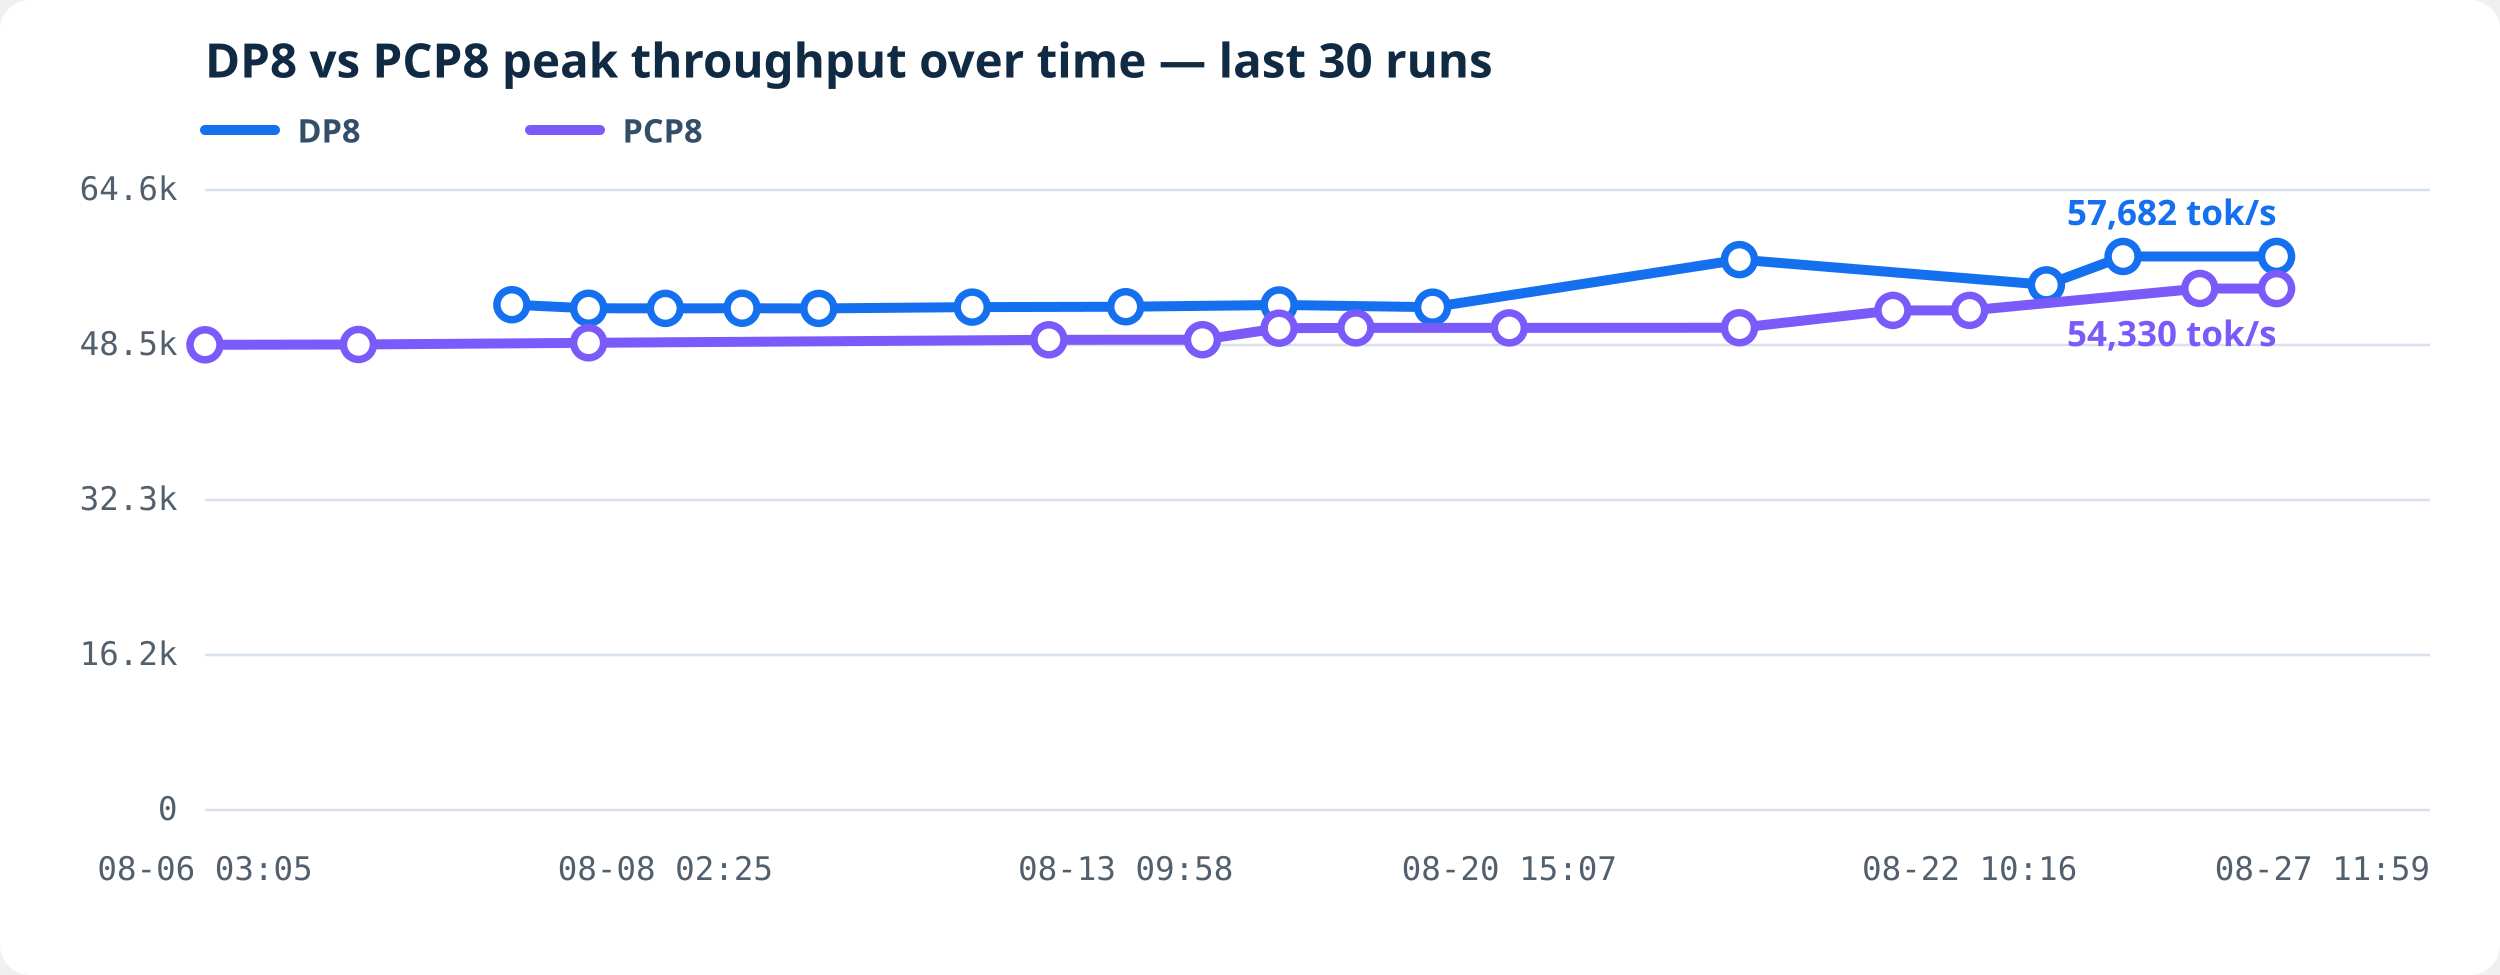
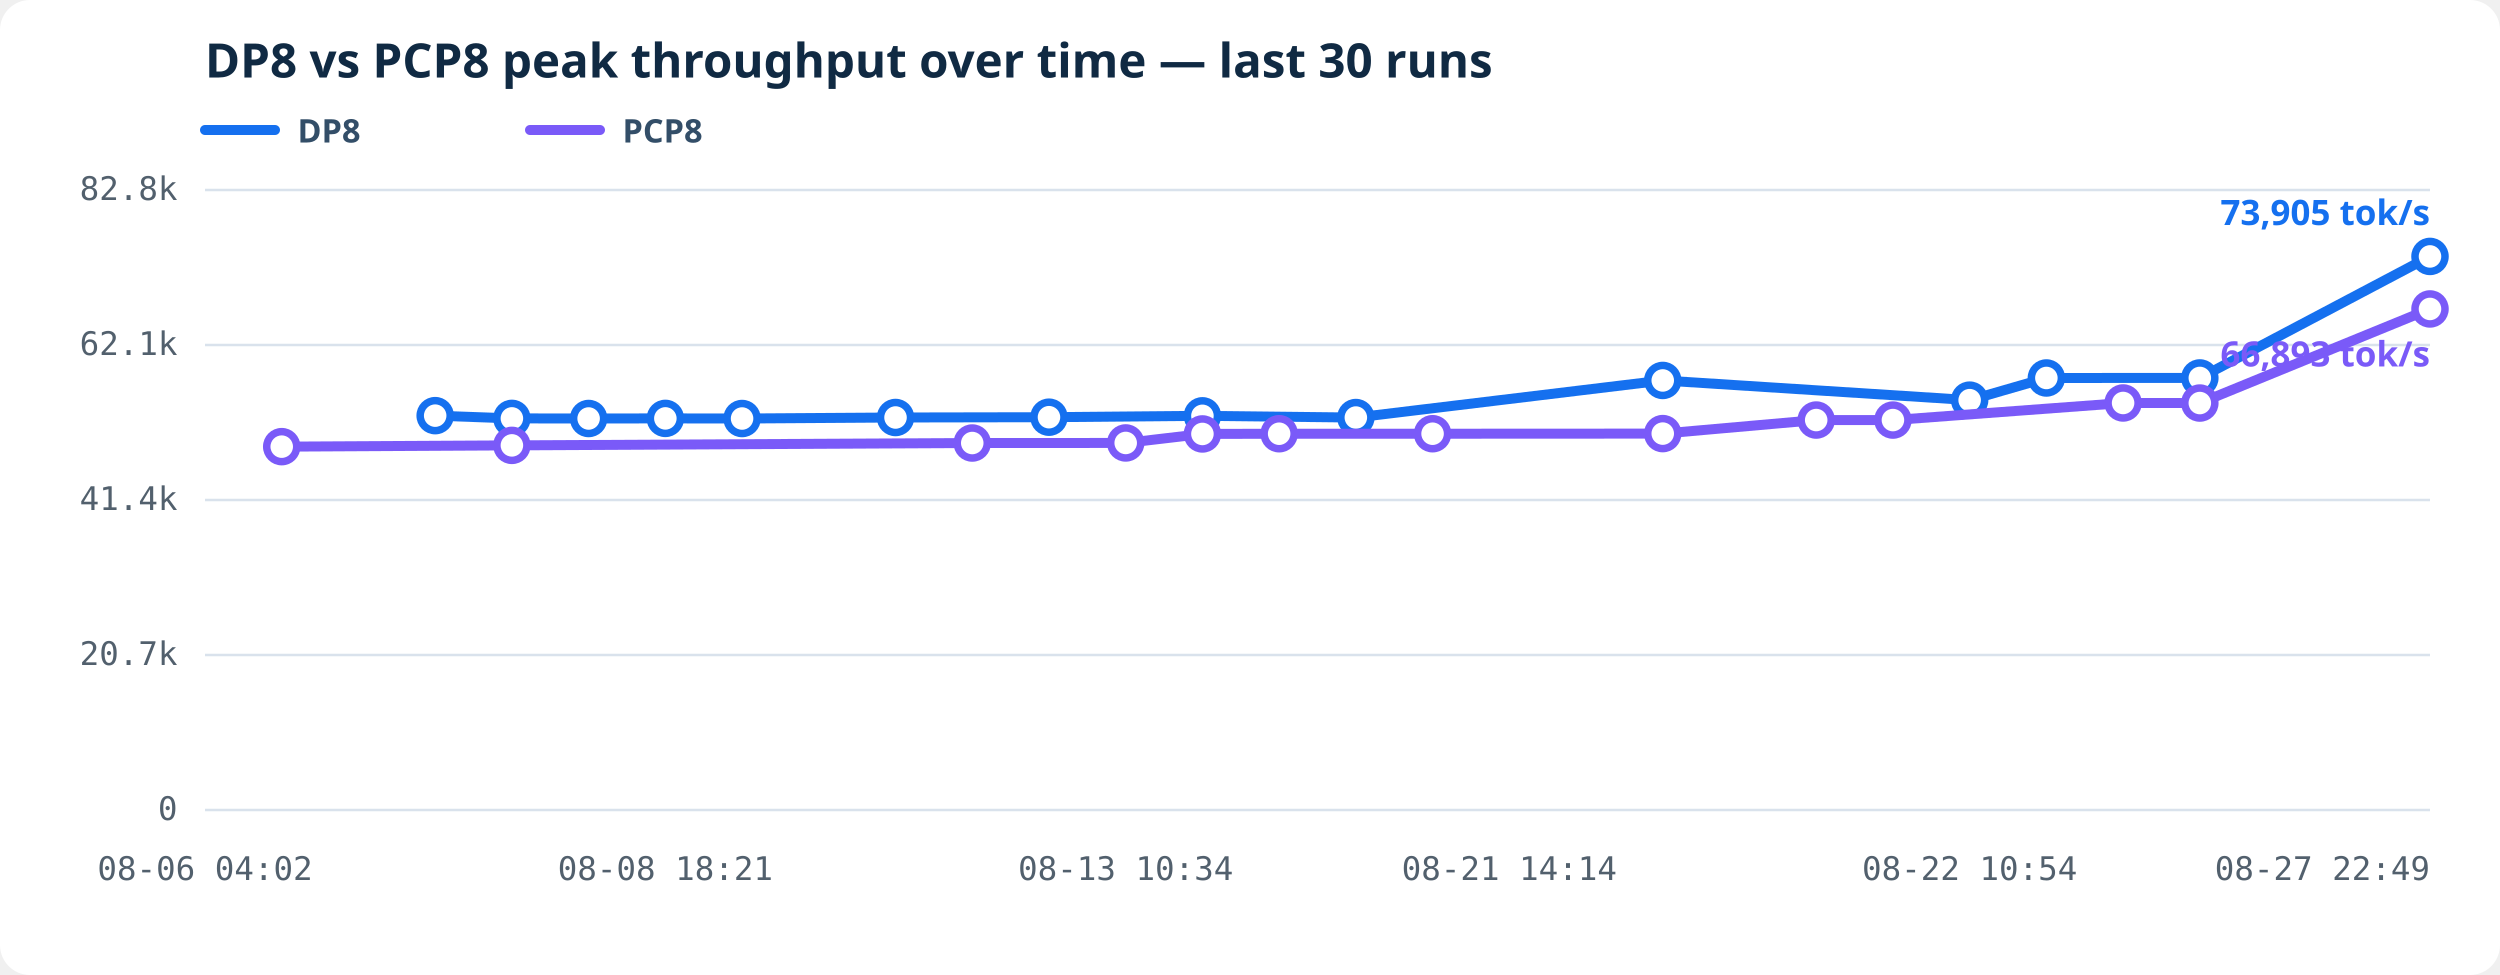
<svg xmlns="http://www.w3.org/2000/svg" viewBox="0 0 1000 390" role="img" aria-labelledby="history-title history-desc">
  <style>.bg{fill:#fff}.grid{stroke:#d9e2ec;stroke-width:1}.axis{fill:#52606d;font:13px ui-monospace,SFMono-Regular,Consolas,monospace}.heading{fill:#102a43;font:600 19px system-ui,sans-serif}.line{fill:none;stroke-width:4;stroke-linejoin:round;stroke-linecap:round}.dot{fill:#fff;stroke-width:3}.latest{stroke-width:3}.legend{fill:#334e68;font:600 13px system-ui,sans-serif}.value{font:600 14px system-ui,sans-serif}</style>
  <rect class="bg" width="1000" height="390" rx="12" />
  <text class="heading" x="82" y="31">DP8 vs PCP8 peak throughput over time — last 30 runs</text>
  <line x1="82" y1="52" x2="110" y2="52" stroke="#1570ef" stroke-width="4" stroke-linecap="round" />
  <text class="legend" x="119" y="57">DP8</text>
  <line x1="212" y1="52" x2="240" y2="52" stroke="#7a5af8" stroke-width="4" stroke-linecap="round" />
  <text class="legend" x="249" y="57">PCP8</text>
  <line class="grid" x1="82" y1="324.00" x2="972" y2="324.00" />
  <text class="axis" text-anchor="end" x="71" y="328.00">0</text>
  <line class="grid" x1="82" y1="262.00" x2="972" y2="262.00" />
-   <text class="axis" text-anchor="end" x="71" y="266.00">16.2k</text>
+   <text class="axis" text-anchor="end" x="71" y="266.00">20.7k</text>
  <line class="grid" x1="82" y1="200.00" x2="972" y2="200.00" />
-   <text class="axis" text-anchor="end" x="71" y="204.00">32.3k</text>
+   <text class="axis" text-anchor="end" x="71" y="204.00">41.4k</text>
  <line class="grid" x1="82" y1="138.00" x2="972" y2="138.00" />
-   <text class="axis" text-anchor="end" x="71" y="142.00">48.5k</text>
+   <text class="axis" text-anchor="end" x="71" y="142.00">62.1k</text>
  <line class="grid" x1="82" y1="76.00" x2="972" y2="76.00" />
-   <text class="axis" text-anchor="end" x="71" y="80.00">64.6k</text>
-   <text class="axis" text-anchor="middle" x="82.00" y="352">08-06 03:05</text>
-   <text class="axis" text-anchor="middle" x="266.14" y="352">08-08 02:25</text>
-   <text class="axis" text-anchor="middle" x="450.28" y="352">08-13 09:58</text>
-   <text class="axis" text-anchor="middle" x="603.72" y="352">08-20 15:07</text>
-   <text class="axis" text-anchor="middle" x="787.86" y="352">08-22 10:16</text>
-   <text class="axis" text-anchor="end" x="972.00" y="352">08-27 11:59</text>
-   <polyline class="line" stroke="#1570ef" points="204.76,121.89 235.45,123.30 266.14,123.36 296.83,123.30 327.52,123.37 388.90,122.85 450.28,122.69 511.66,121.98 573.03,122.87 695.79,103.85 818.55,113.95 849.24,102.59 910.62,102.57" />
-   <circle class="dot" fill="#fff" stroke="#1570ef" cx="204.76" cy="121.89" r="6" />
-   <circle class="dot" fill="#fff" stroke="#1570ef" cx="235.45" cy="123.30" r="6" />
-   <circle class="dot" fill="#fff" stroke="#1570ef" cx="266.14" cy="123.36" r="6" />
-   <circle class="dot" fill="#fff" stroke="#1570ef" cx="296.83" cy="123.30" r="6" />
-   <circle class="dot" fill="#fff" stroke="#1570ef" cx="327.52" cy="123.37" r="6" />
-   <circle class="dot" fill="#fff" stroke="#1570ef" cx="388.90" cy="122.85" r="6" />
-   <circle class="dot" fill="#fff" stroke="#1570ef" cx="450.28" cy="122.69" r="6" />
-   <circle class="dot" fill="#fff" stroke="#1570ef" cx="511.66" cy="121.98" r="6" />
-   <circle class="dot" fill="#fff" stroke="#1570ef" cx="573.03" cy="122.87" r="6" />
-   <circle class="dot" fill="#fff" stroke="#1570ef" cx="695.79" cy="103.85" r="6" />
-   <circle class="dot" fill="#fff" stroke="#1570ef" cx="818.55" cy="113.95" r="6" />
-   <circle class="dot" fill="#fff" stroke="#1570ef" cx="849.24" cy="102.59" r="6" />
-   <circle class="dot latest" fill="#1570ef" stroke="#1570ef" cx="910.62" cy="102.57" r="6" />
-   <text class="value" fill="#1570ef" text-anchor="end" x="910.62" y="90.00">57,682 tok/s</text>
-   <polyline class="line" stroke="#7a5af8" points="82.00,137.92 143.38,137.79 235.45,137.12 419.59,135.92 480.97,135.88 511.66,131.27 542.34,131.16 603.72,131.16 695.79,131.09 757.17,124.15 787.86,124.16 879.93,115.40 910.62,115.44" />
-   <circle class="dot" fill="#fff" stroke="#7a5af8" cx="82.00" cy="137.92" r="6" />
-   <circle class="dot" fill="#fff" stroke="#7a5af8" cx="143.38" cy="137.79" r="6" />
-   <circle class="dot" fill="#fff" stroke="#7a5af8" cx="235.45" cy="137.12" r="6" />
-   <circle class="dot" fill="#fff" stroke="#7a5af8" cx="419.59" cy="135.92" r="6" />
-   <circle class="dot" fill="#fff" stroke="#7a5af8" cx="480.97" cy="135.88" r="6" />
-   <circle class="dot" fill="#fff" stroke="#7a5af8" cx="511.66" cy="131.27" r="6" />
-   <circle class="dot" fill="#fff" stroke="#7a5af8" cx="542.34" cy="131.16" r="6" />
-   <circle class="dot" fill="#fff" stroke="#7a5af8" cx="603.72" cy="131.16" r="6" />
-   <circle class="dot" fill="#fff" stroke="#7a5af8" cx="695.79" cy="131.09" r="6" />
-   <circle class="dot" fill="#fff" stroke="#7a5af8" cx="757.17" cy="124.15" r="6" />
-   <circle class="dot" fill="#fff" stroke="#7a5af8" cx="787.86" cy="124.16" r="6" />
-   <circle class="dot" fill="#fff" stroke="#7a5af8" cx="879.93" cy="115.40" r="6" />
-   <circle class="dot latest" fill="#7a5af8" stroke="#7a5af8" cx="910.62" cy="115.44" r="6" />
-   <text class="value" fill="#7a5af8" text-anchor="end" x="910.62" y="138.44">54,330 tok/s</text>
+   <text class="axis" text-anchor="end" x="71" y="80.00">82.8k</text>
+   <text class="axis" text-anchor="middle" x="82.00" y="352">08-06 04:02</text>
+   <text class="axis" text-anchor="middle" x="266.14" y="352">08-08 18:21</text>
+   <text class="axis" text-anchor="middle" x="450.28" y="352">08-13 10:34</text>
+   <text class="axis" text-anchor="middle" x="603.72" y="352">08-21 14:14</text>
+   <text class="axis" text-anchor="middle" x="787.86" y="352">08-22 10:54</text>
+   <text class="axis" text-anchor="end" x="972.00" y="352">08-27 22:49</text>
+   <polyline class="line" stroke="#1570ef" points="174.07,166.26 204.76,167.36 235.45,167.40 266.14,167.36 296.83,167.41 358.21,167.00 419.59,166.88 480.97,166.33 542.34,167.02 665.10,152.18 787.86,160.06 818.55,151.19 879.93,151.18 972.00,102.57" />
+   <circle class="dot" fill="#fff" stroke="#1570ef" cx="174.07" cy="166.26" r="6" />
+   <circle class="dot" fill="#fff" stroke="#1570ef" cx="204.76" cy="167.36" r="6" />
+   <circle class="dot" fill="#fff" stroke="#1570ef" cx="235.45" cy="167.40" r="6" />
+   <circle class="dot" fill="#fff" stroke="#1570ef" cx="266.14" cy="167.36" r="6" />
+   <circle class="dot" fill="#fff" stroke="#1570ef" cx="296.83" cy="167.41" r="6" />
+   <circle class="dot" fill="#fff" stroke="#1570ef" cx="358.21" cy="167.00" r="6" />
+   <circle class="dot" fill="#fff" stroke="#1570ef" cx="419.59" cy="166.88" r="6" />
+   <circle class="dot" fill="#fff" stroke="#1570ef" cx="480.97" cy="166.33" r="6" />
+   <circle class="dot" fill="#fff" stroke="#1570ef" cx="542.34" cy="167.02" r="6" />
+   <circle class="dot" fill="#fff" stroke="#1570ef" cx="665.10" cy="152.18" r="6" />
+   <circle class="dot" fill="#fff" stroke="#1570ef" cx="787.86" cy="160.06" r="6" />
+   <circle class="dot" fill="#fff" stroke="#1570ef" cx="818.55" cy="151.19" r="6" />
+   <circle class="dot" fill="#fff" stroke="#1570ef" cx="879.93" cy="151.18" r="6" />
+   <circle class="dot latest" fill="#1570ef" stroke="#1570ef" cx="972.00" cy="102.57" r="6" />
+   <text class="value" fill="#1570ef" text-anchor="end" x="972.00" y="90.00">73,905 tok/s</text>
+   <polyline class="line" stroke="#7a5af8" points="112.69,178.66 204.76,178.15 388.90,177.21 450.28,177.18 480.97,173.58 511.66,173.49 573.03,173.49 665.10,173.44 726.48,168.02 757.17,168.03 849.24,161.19 879.93,161.22 972.00,123.58" />
+   <circle class="dot" fill="#fff" stroke="#7a5af8" cx="112.69" cy="178.66" r="6" />
+   <circle class="dot" fill="#fff" stroke="#7a5af8" cx="204.76" cy="178.15" r="6" />
+   <circle class="dot" fill="#fff" stroke="#7a5af8" cx="388.90" cy="177.21" r="6" />
+   <circle class="dot" fill="#fff" stroke="#7a5af8" cx="450.28" cy="177.18" r="6" />
+   <circle class="dot" fill="#fff" stroke="#7a5af8" cx="480.97" cy="173.58" r="6" />
+   <circle class="dot" fill="#fff" stroke="#7a5af8" cx="511.66" cy="173.49" r="6" />
+   <circle class="dot" fill="#fff" stroke="#7a5af8" cx="573.03" cy="173.49" r="6" />
+   <circle class="dot" fill="#fff" stroke="#7a5af8" cx="665.10" cy="173.44" r="6" />
+   <circle class="dot" fill="#fff" stroke="#7a5af8" cx="726.48" cy="168.02" r="6" />
+   <circle class="dot" fill="#fff" stroke="#7a5af8" cx="757.17" cy="168.03" r="6" />
+   <circle class="dot" fill="#fff" stroke="#7a5af8" cx="849.24" cy="161.19" r="6" />
+   <circle class="dot" fill="#fff" stroke="#7a5af8" cx="879.93" cy="161.22" r="6" />
+   <circle class="dot latest" fill="#7a5af8" stroke="#7a5af8" cx="972.00" cy="123.58" r="6" />
+   <text class="value" fill="#7a5af8" text-anchor="end" x="972.00" y="146.58">66,893 tok/s</text>
</svg>
